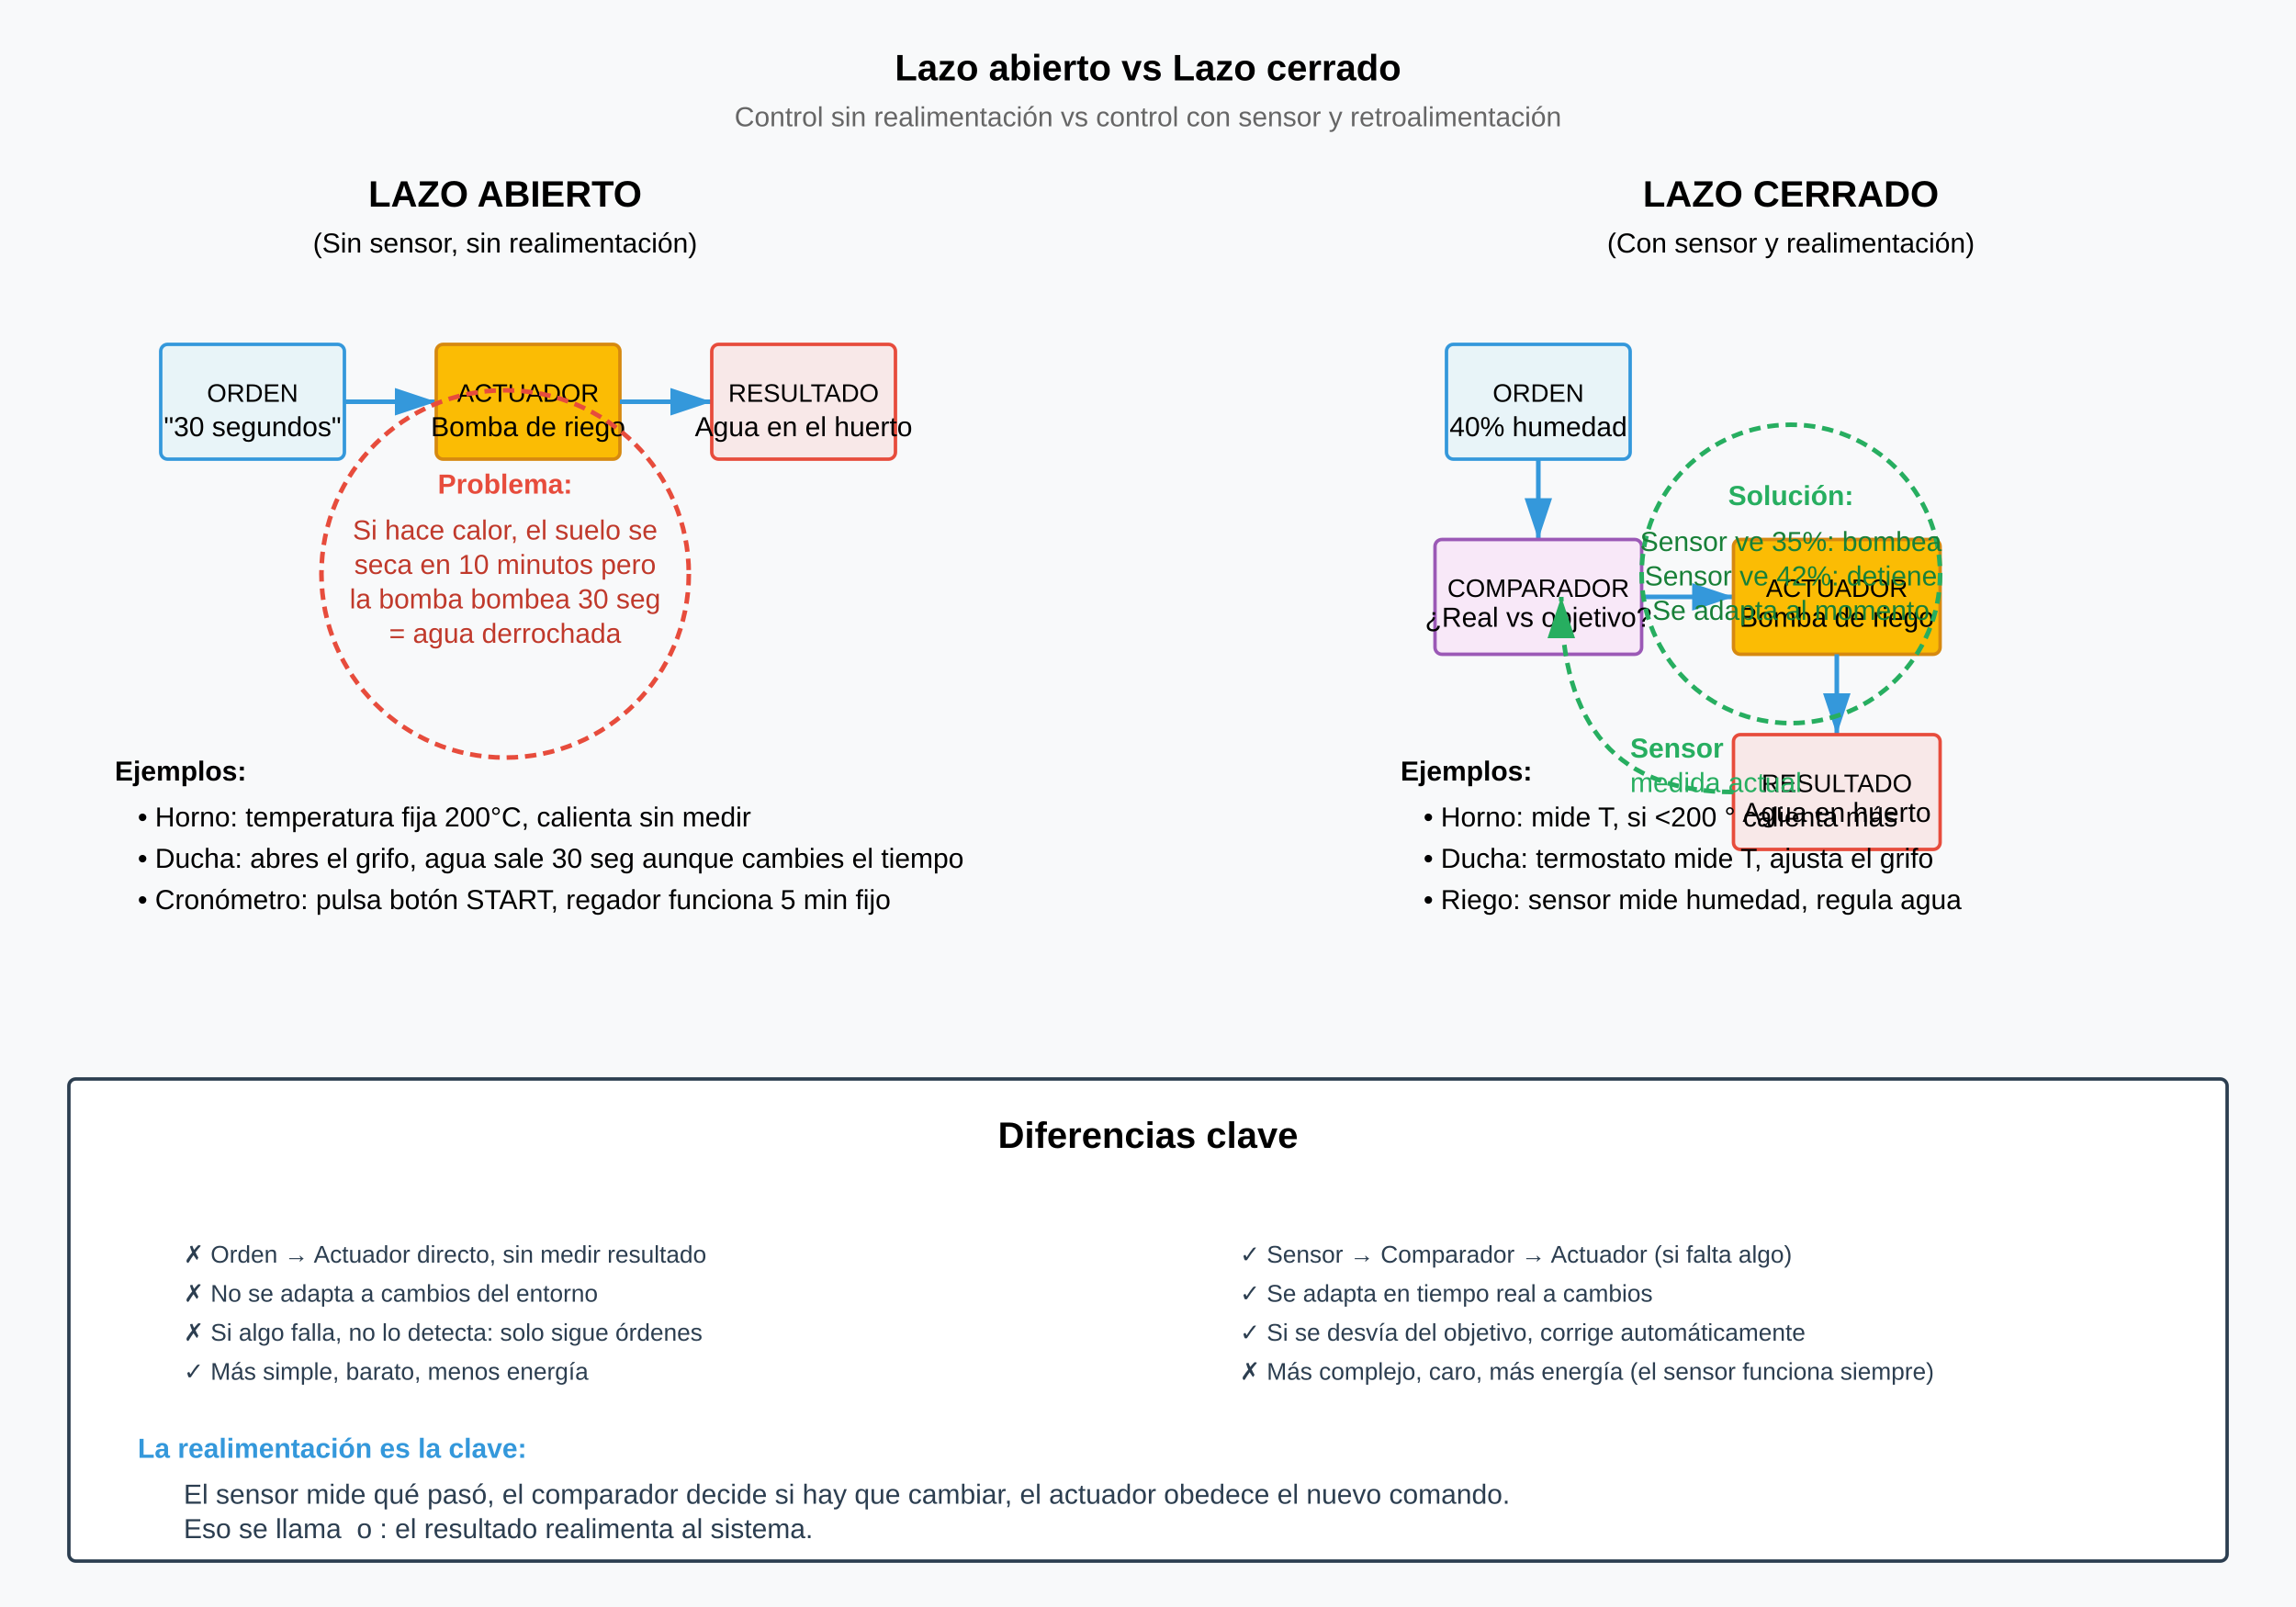
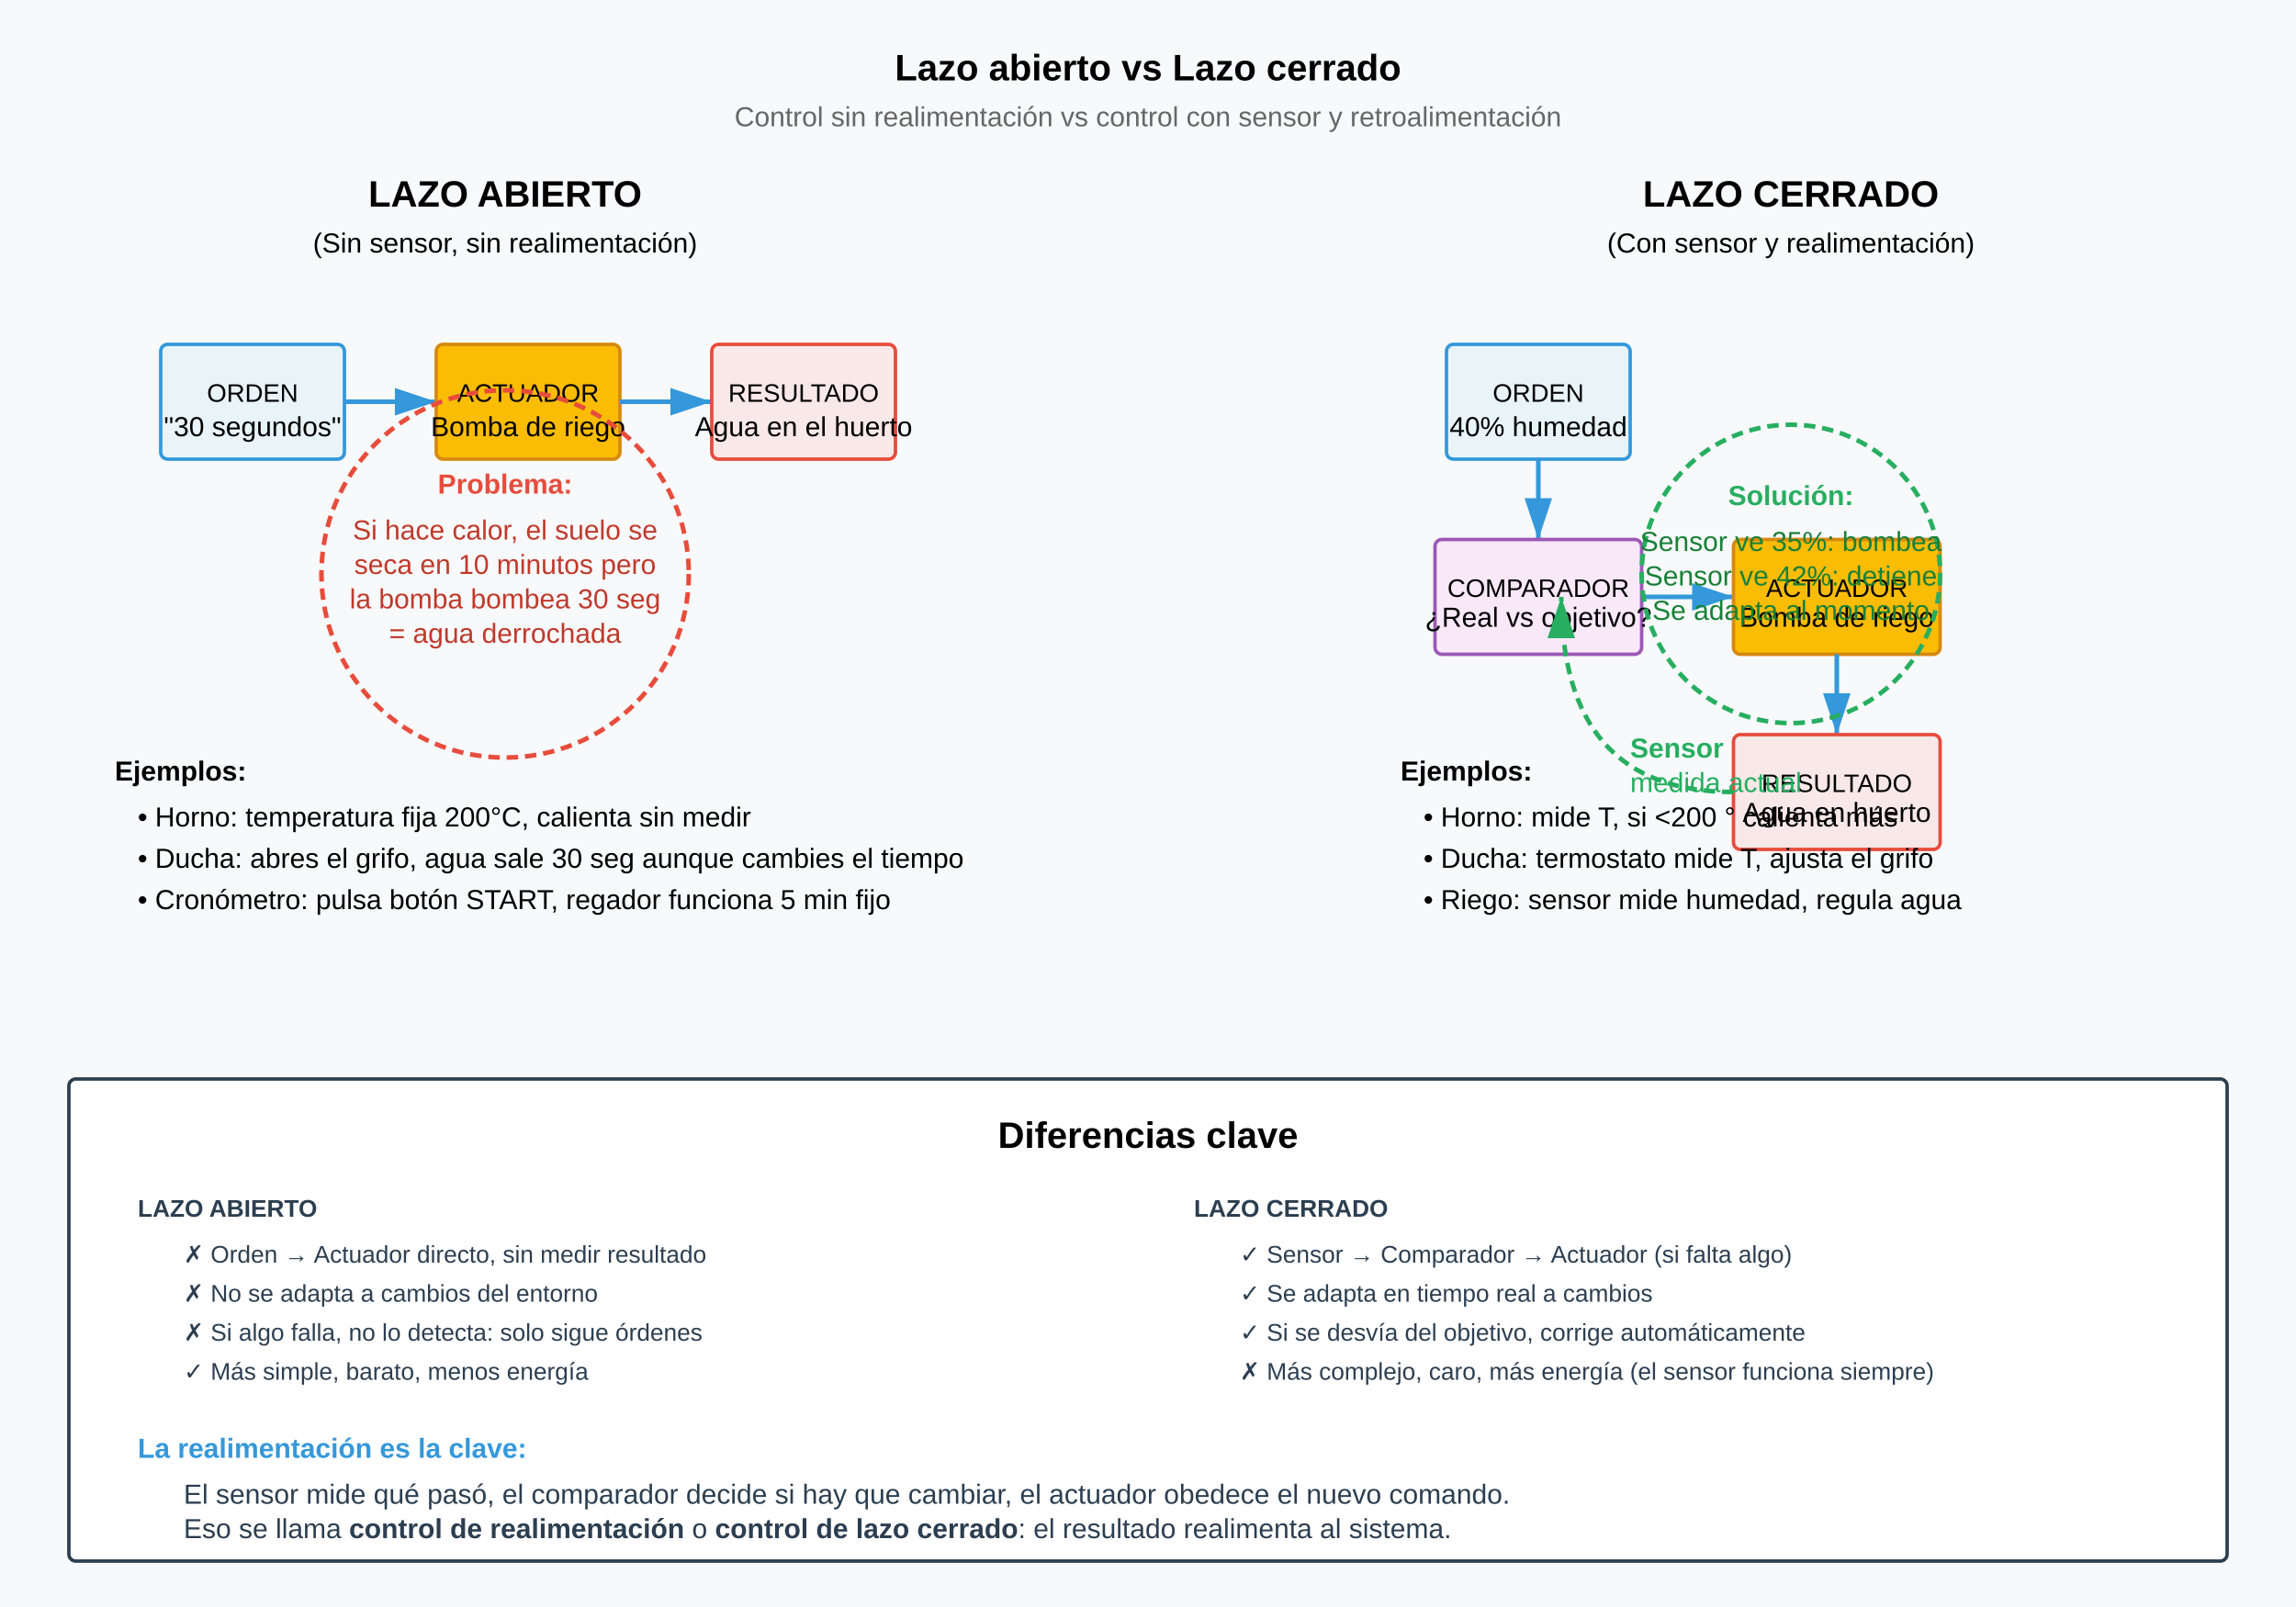
<svg xmlns="http://www.w3.org/2000/svg" viewBox="0 0 1000 700">
  <defs>
    <style>
      .title { font-family: Arial, sans-serif; font-size: 16px; font-weight: bold; text-anchor: middle; }
      .label { font-family: Arial, sans-serif; font-size: 12px; }
      .box-label { font-family: Arial, sans-serif; font-size: 11px; font-weight: 500; text-anchor: middle; }
    </style>
    <marker id="arrowblue" markerWidth="10" markerHeight="10" refX="9" refY="3" orient="auto" markerUnits="strokeWidth">
      <path d="M0,0 L0,6 L9,3 z" fill="#3498db" />
    </marker>
    <marker id="arrowgreen" markerWidth="10" markerHeight="10" refX="9" refY="3" orient="auto" markerUnits="strokeWidth">
      <path d="M0,0 L0,6 L9,3 z" fill="#27ae60" />
    </marker>
  </defs>
  <rect width="1000" height="700" fill="#f8f9fa" />
  <text x="500" y="35" class="title" font-size="18">Lazo abierto vs Lazo cerrado</text>
  <text x="500" y="55" class="label" font-size="11" fill="#666" text-anchor="middle">Control sin realimentación vs control con sensor y retroalimentación</text>
  <g>
    <text x="220" y="90" class="title" font-size="13">LAZO ABIERTO</text>
    <text x="220" y="110" class="label" font-size="10" text-anchor="middle">(Sin sensor, sin realimentación)</text>
    <rect x="70" y="150" width="80" height="50" fill="#e8f4f8" stroke="#3498db" stroke-width="1.5" rx="3" />
    <text x="110" y="175" class="box-label">ORDEN</text>
    <text x="110" y="190" class="label" font-size="9" text-anchor="middle">"30 segundos"</text>
    <path d="M 150 175 L 190 175" stroke="#3498db" stroke-width="2" fill="none" marker-end="url(#arrowblue)" />
    <rect x="190" y="150" width="80" height="50" fill="#fbbc04" stroke="#d68910" stroke-width="1.5" rx="3" />
    <text x="230" y="175" class="box-label">ACTUADOR</text>
    <text x="230" y="190" class="label" font-size="9" text-anchor="middle">Bomba de riego</text>
    <path d="M 270 175 L 310 175" stroke="#3498db" stroke-width="2" fill="none" marker-end="url(#arrowblue)" />
    <rect x="310" y="150" width="80" height="50" fill="#f8e8e8" stroke="#e74c3c" stroke-width="1.5" rx="3" />
    <text x="350" y="175" class="box-label">RESULTADO</text>
    <text x="350" y="190" class="label" font-size="9" text-anchor="middle">Agua en el huerto</text>
    <g>
      <circle cx="220" cy="250" r="80" fill="none" stroke="#e74c3c" stroke-width="2" stroke-dasharray="5,3" />
      <text x="220" y="215" class="label" font-size="10" text-anchor="middle" fill="#e74c3c" font-weight="bold">Problema:</text>
      <text x="220" y="235" class="label" font-size="9" text-anchor="middle" fill="#c0392b">Si hace calor, el suelo se</text>
      <text x="220" y="250" class="label" font-size="9" text-anchor="middle" fill="#c0392b">seca en 10 minutos pero</text>
      <text x="220" y="265" class="label" font-size="9" text-anchor="middle" fill="#c0392b">la bomba bombea 30 seg</text>
      <text x="220" y="280" class="label" font-size="9" text-anchor="middle" fill="#c0392b">= agua derrochada</text>
    </g>
    <g>
      <text x="50" y="340" class="label" font-size="11" font-weight="bold">Ejemplos:</text>
      <text x="60" y="360" class="label" font-size="10">• Horno: temperatura fija 200°C, calienta sin medir</text>
      <text x="60" y="378" class="label" font-size="10">• Ducha: abres el grifo, agua sale 30 seg aunque cambies el tiempo</text>
      <text x="60" y="396" class="label" font-size="10">• Cronómetro: pulsa botón START, regador funciona 5 min fijo</text>
    </g>
  </g>
  <g>
    <text x="780" y="90" class="title" font-size="13">LAZO CERRADO</text>
    <text x="780" y="110" class="label" font-size="10" text-anchor="middle">(Con sensor y realimentación)</text>
    <rect x="630" y="150" width="80" height="50" fill="#e8f4f8" stroke="#3498db" stroke-width="1.5" rx="3" />
    <text x="670" y="175" class="box-label">ORDEN</text>
    <text x="670" y="190" class="label" font-size="9" text-anchor="middle">40% humedad</text>
    <path d="M 670 200 L 670 235" stroke="#3498db" stroke-width="2" fill="none" marker-end="url(#arrowblue)" />
    <rect x="625" y="235" width="90" height="50" fill="#f8e8f8" stroke="#9b59b6" stroke-width="1.5" rx="3" />
    <text x="670" y="260" class="box-label">COMPARADOR</text>
    <text x="670" y="273" class="label" font-size="8" text-anchor="middle">¿Real vs objetivo?</text>
    <path d="M 715 260 L 755 260" stroke="#3498db" stroke-width="2" fill="none" marker-end="url(#arrowblue)" />
    <rect x="755" y="235" width="90" height="50" fill="#fbbc04" stroke="#d68910" stroke-width="1.5" rx="3" />
    <text x="800" y="260" class="box-label">ACTUADOR</text>
    <text x="800" y="273" class="label" font-size="8" text-anchor="middle">Bomba de riego</text>
    <path d="M 800 285 L 800 320" stroke="#3498db" stroke-width="2" fill="none" marker-end="url(#arrowblue)" />
    <rect x="755" y="320" width="90" height="50" fill="#f8e8e8" stroke="#e74c3c" stroke-width="1.5" rx="3" />
    <text x="800" y="345" class="box-label">RESULTADO</text>
    <text x="800" y="358" class="label" font-size="8" text-anchor="middle">Agua en huerto</text>
    <path d="M 755 345 Q 680 345 680 260" stroke="#27ae60" stroke-width="2" fill="none" marker-end="url(#arrowgreen)" stroke-dasharray="5,3" />
    <text x="710" y="330" class="label" font-size="9" fill="#27ae60" font-weight="bold">Sensor</text>
    <text x="710" y="345" class="label" font-size="8" fill="#27ae60">medida actual</text>
    <g>
      <circle cx="780" cy="250" r="65" fill="none" stroke="#27ae60" stroke-width="2" stroke-dasharray="5,3" />
      <text x="780" y="220" class="label" font-size="10" text-anchor="middle" fill="#27ae60" font-weight="bold">Solución:</text>
      <text x="780" y="240" class="label" font-size="9" text-anchor="middle" fill="#188038">Sensor ve 35%: bombea</text>
      <text x="780" y="255" class="label" font-size="9" text-anchor="middle" fill="#188038">Sensor ve 42%: detiene</text>
      <text x="780" y="270" class="label" font-size="9" text-anchor="middle" fill="#188038">Se adapta al momento</text>
    </g>
    <g>
      <text x="610" y="340" class="label" font-size="11" font-weight="bold">Ejemplos:</text>
      <text x="620" y="360" class="label" font-size="10">• Horno: mide T, si &lt;200 ° calienta más</text>
      <text x="620" y="378" class="label" font-size="10">• Ducha: termostato mide T, ajusta el grifo</text>
      <text x="620" y="396" class="label" font-size="10">• Riego: sensor mide humedad, regula agua</text>
    </g>
  </g>
  <g>
    <rect x="30" y="470" width="940" height="210" fill="white" stroke="#2c3e50" stroke-width="1.5" rx="3" />
    <text x="500" y="500" class="title" font-size="13">Diferencias clave</text>
    <g font-family="Arial" font-size="10.5" fill="#2c3e50" text-anchor="start">
      <text x="60" y="530">
-         <b>LAZO ABIERTO</b>
+         <tspan font-weight="bold">LAZO ABIERTO</tspan>
      </text>
      <text x="80" y="550">✗ Orden → Actuador directo, sin medir resultado</text>
      <text x="80" y="567">✗ No se adapta a cambios del entorno</text>
      <text x="80" y="584">✗ Si algo falla, no lo detecta: solo sigue órdenes</text>
      <text x="80" y="601">✓ Más simple, barato, menos energía</text>
      <text x="520" y="530">
-         <b>LAZO CERRADO</b>
+         <tspan font-weight="bold">LAZO CERRADO</tspan>
      </text>
      <text x="540" y="550">✓ Sensor → Comparador → Actuador (si falta algo)</text>
      <text x="540" y="567">✓ Se adapta en tiempo real a cambios</text>
      <text x="540" y="584">✓ Si se desvía del objetivo, corrige automáticamente</text>
      <text x="540" y="601">✗ Más complejo, caro, más energía (el sensor funciona siempre)</text>
      <text x="60" y="635" class="label" font-size="11" font-weight="bold" fill="#3498db">La realimentación es la clave:</text>
      <text x="80" y="655" class="label" font-size="10">El sensor mide qué pasó, el comparador decide si hay que cambiar, el actuador obedece el nuevo comando.</text>
-       <text x="80" y="670" class="label" font-size="10">Eso se llama <b>control de realimentación</b> o <b>control de lazo cerrado</b>: el resultado realimenta al sistema.</text>
+       <text x="80" y="670" class="label" font-size="10">Eso se llama <tspan font-weight="bold">control de realimentación</tspan> o <tspan font-weight="bold">control de lazo cerrado</tspan>: el resultado realimenta al sistema.</text>
    </g>
  </g>
</svg>
